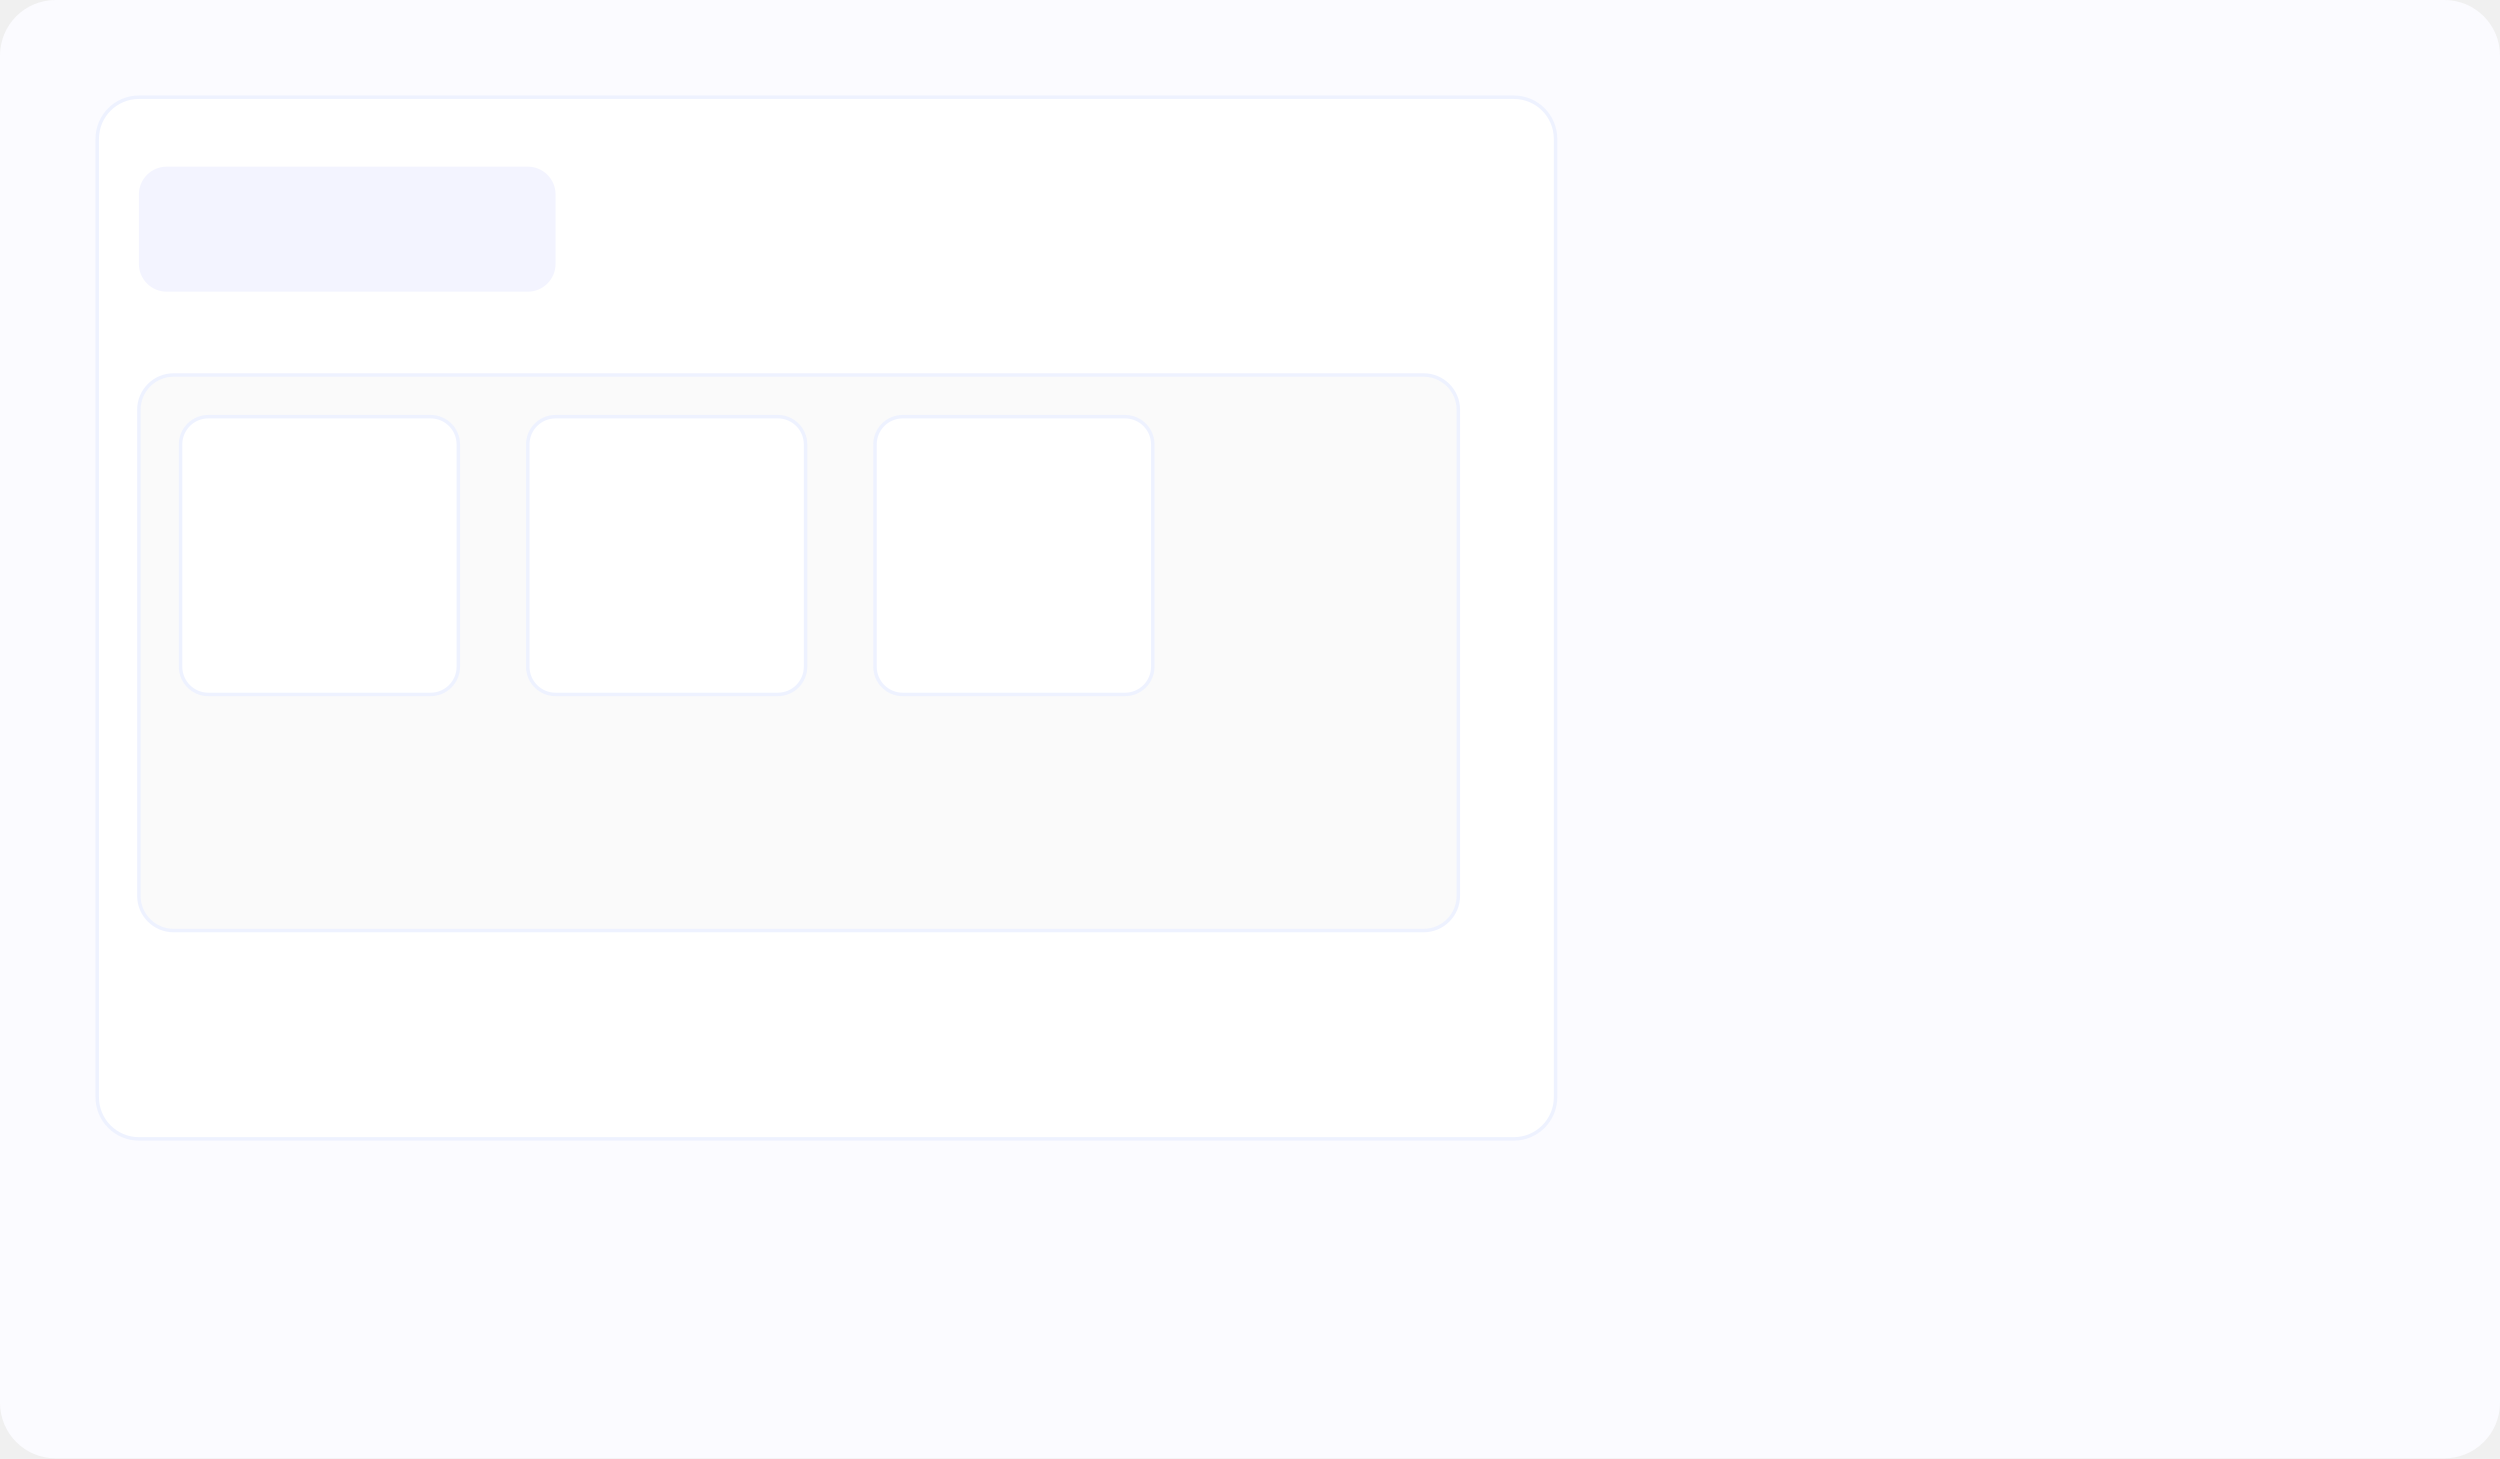
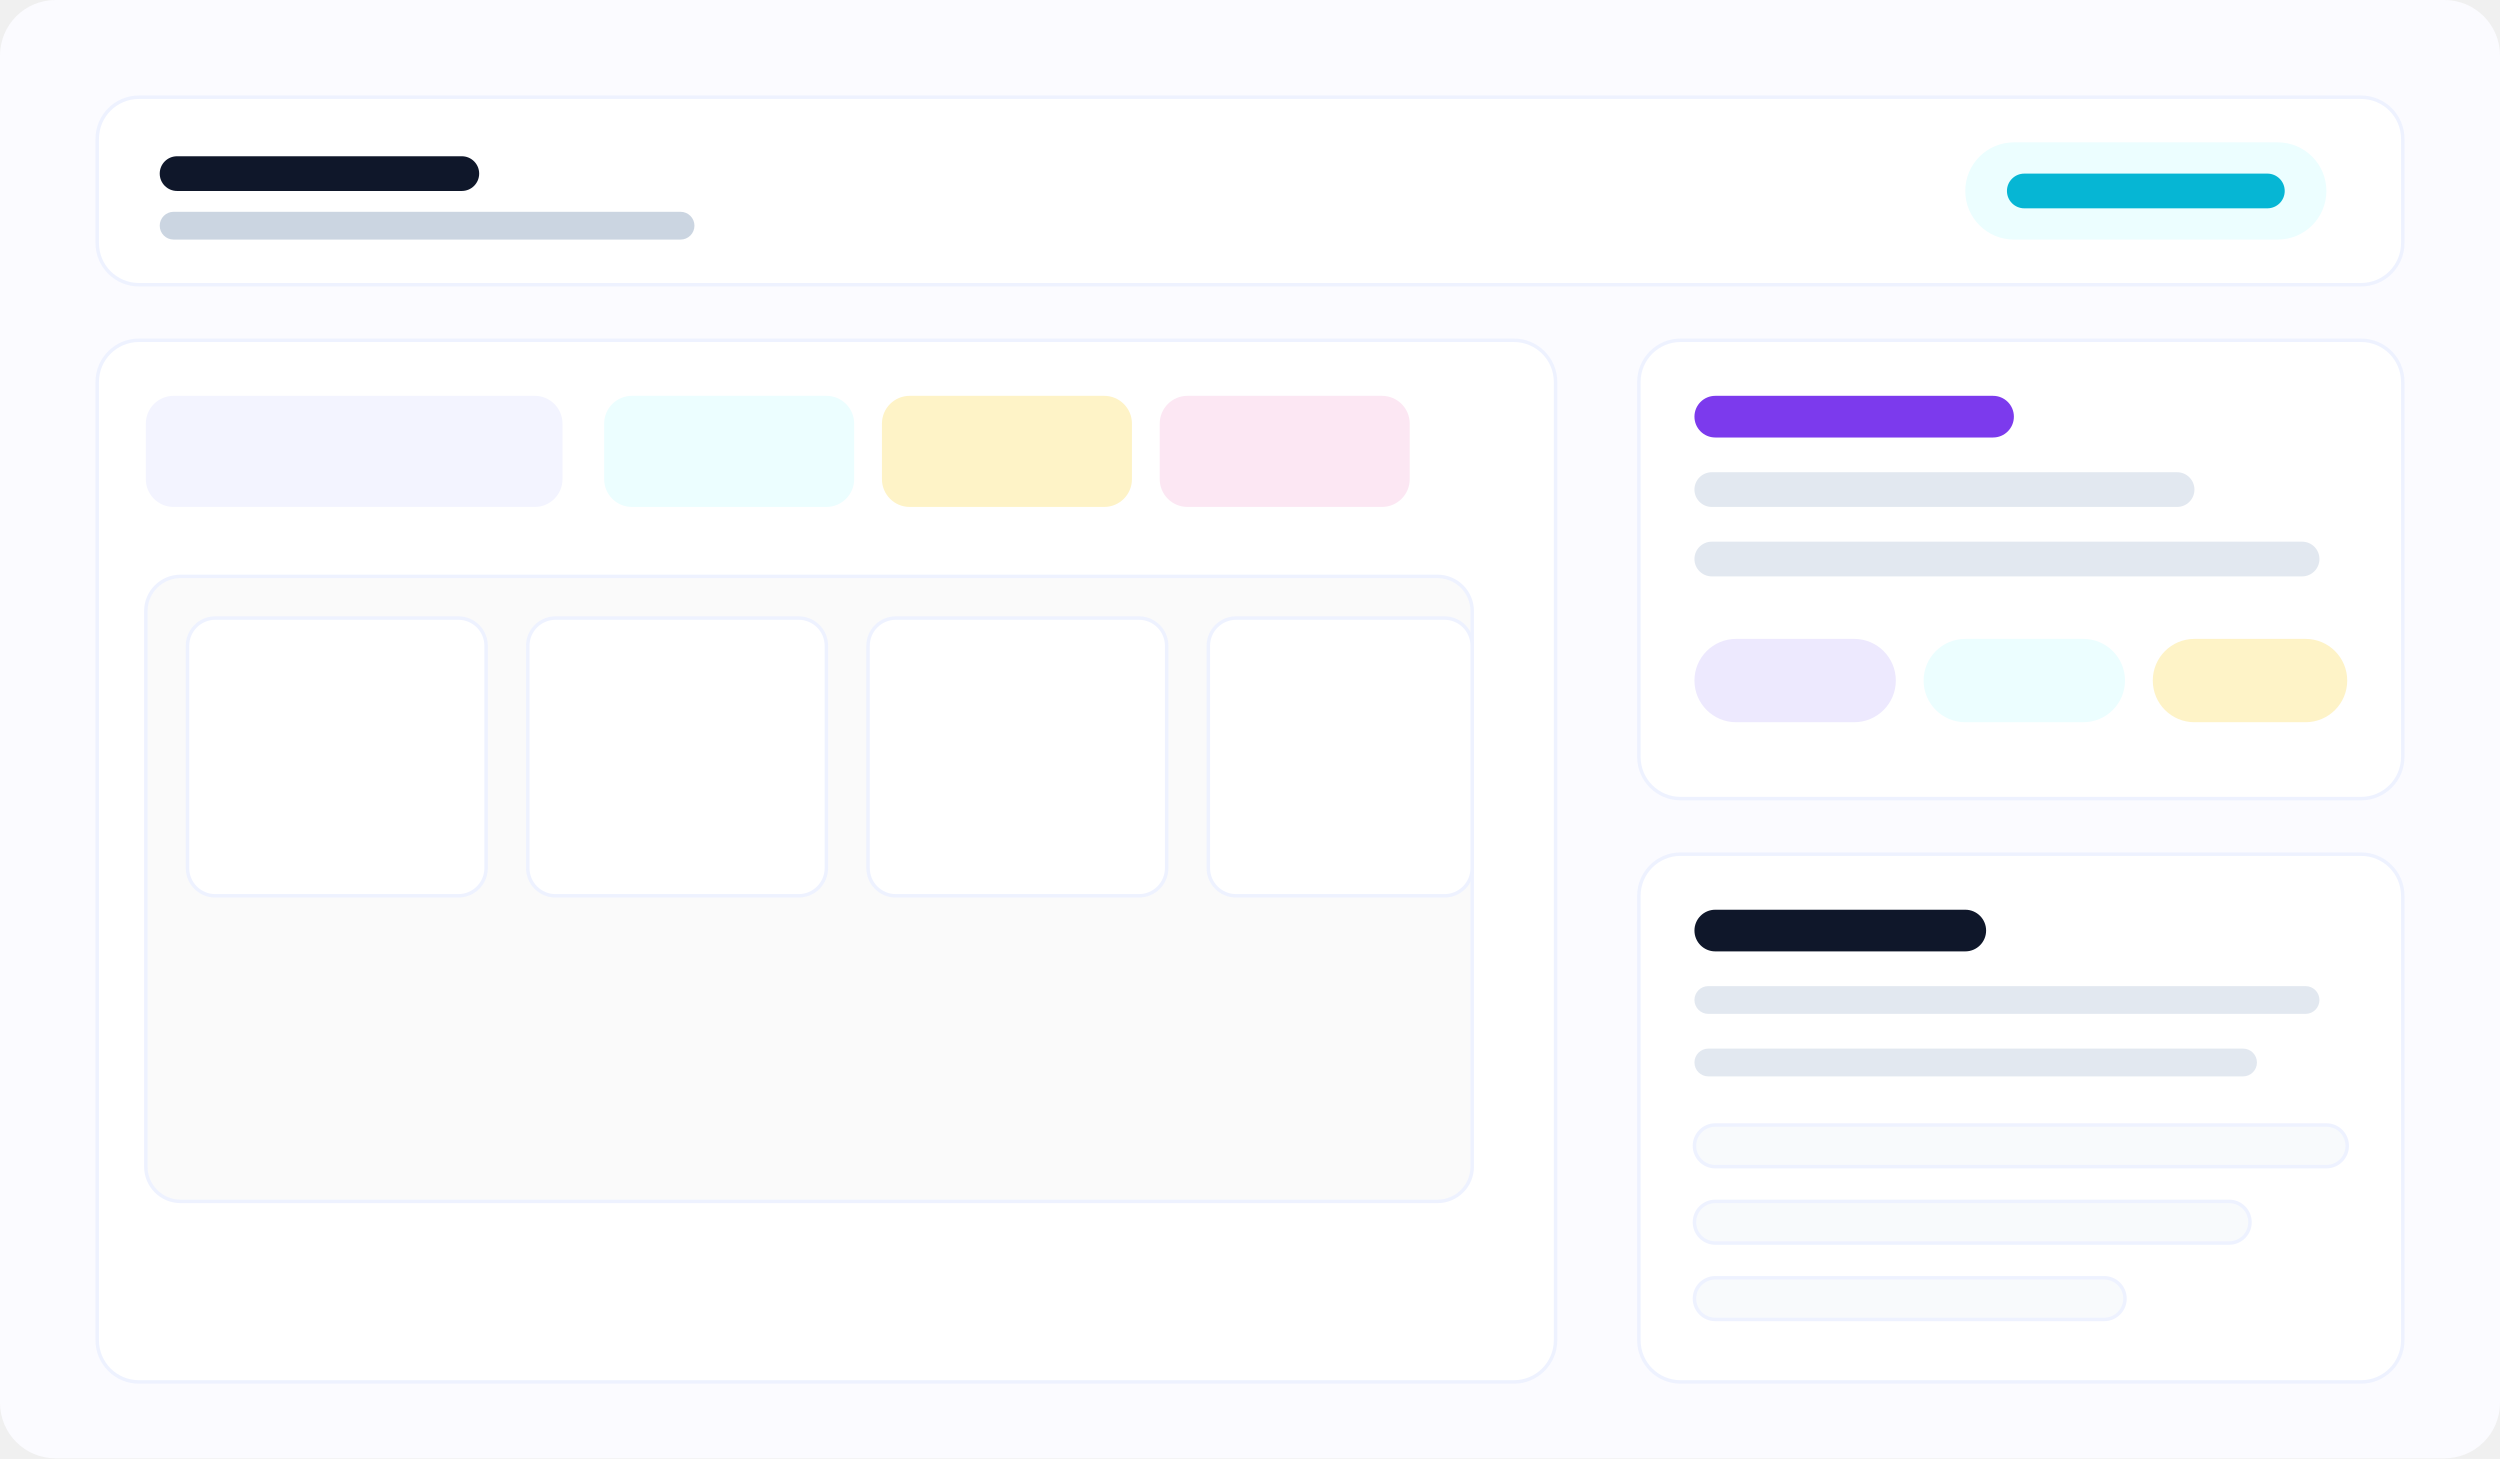
<svg xmlns="http://www.w3.org/2000/svg" viewBox="0 0 720 420" width="720" height="420">
  <rect width="720" height="420" rx="16" fill="#fbfbff" />
  <g transform="translate(28,28)">
-     <rect width="420" height="300" rx="12" fill="#fff" stroke="#eef2ff" />
-     <g transform="translate(12,20)">
-       <rect width="120" height="36" rx="8" fill="#f3f4ff" />
-       <rect y="60" width="380" height="160" rx="10" fill="#fafafa" stroke="#eef2ff" />
-       <g transform="translate(12,72)">
-         <rect width="80" height="80" rx="8" fill="#fff" stroke="#eef2ff" />
-         <rect x="100" width="80" height="80" rx="8" fill="#fff" stroke="#eef2ff" />
-         <rect x="200" width="80" height="80" rx="8" fill="#fff" stroke="#eef2ff" />
+     <rect width="664" height="54" rx="12" fill="#ffffff" stroke="#eef2ff" />
+     <rect x="18" y="17" width="92" height="10" rx="5" fill="#0f172a" />
+     <rect x="18" y="33" width="154" height="8" rx="4" fill="#cbd5e1" />
+     <rect x="538" y="13" width="104" height="28" rx="14" fill="#ecfeff" />
+     <rect x="550" y="22" width="80" height="10" rx="5" fill="#06b6d4" />
+     <rect y="70" width="420" height="300" rx="12" fill="#fff" stroke="#eef2ff" />
+     <g transform="translate(14,86)">
+       <rect width="120" height="32" rx="8" fill="#f3f4ff" />
+       <rect x="132" width="72" height="32" rx="8" fill="#ecfeff" />
+       <rect x="212" width="72" height="32" rx="8" fill="#fef3c7" />
+       <rect x="292" width="72" height="32" rx="8" fill="#fce7f3" />
+       <rect y="52" width="382" height="180" rx="10" fill="#fafafa" stroke="#eef2ff" />
+       <g transform="translate(12,64)">
+         <rect width="86" height="80" rx="8" fill="#fff" stroke="#eef2ff" />
+         <rect x="98" width="86" height="80" rx="8" fill="#fff" stroke="#eef2ff" />
+         <rect x="196" width="86" height="80" rx="8" fill="#fff" stroke="#eef2ff" />
+         <rect x="294" width="76" height="80" rx="8" fill="#fff" stroke="#eef2ff" />
      </g>
+     </g>
+     <g transform="translate(444,70)">
+       <rect width="220" height="132" rx="12" fill="#fff" stroke="#eef2ff" />
+       <rect x="16" y="16" width="92" height="12" rx="6" fill="#7c3aed" />
+       <rect x="16" y="38" width="144" height="10" rx="5" fill="#e2e8f0" />
+       <rect x="16" y="58" width="180" height="10" rx="5" fill="#e2e8f0" />
+       <rect x="16" y="86" width="58" height="24" rx="12" fill="#ede9fe" />
+       <rect x="82" y="86" width="58" height="24" rx="12" fill="#ecfeff" />
+       <rect x="148" y="86" width="56" height="24" rx="12" fill="#fef3c7" />
+     </g>
+     <g transform="translate(444,218)">
+       <rect width="220" height="152" rx="12" fill="#fff" stroke="#eef2ff" />
+       <rect x="16" y="16" width="84" height="12" rx="6" fill="#0f172a" />
+       <rect x="16" y="38" width="180" height="8" rx="4" fill="#e2e8f0" />
+       <rect x="16" y="56" width="162" height="8" rx="4" fill="#e2e8f0" />
+       <rect x="16" y="78" width="188" height="12" rx="6" fill="#f8fafc" stroke="#eef2ff" />
+       <rect x="16" y="100" width="160" height="12" rx="6" fill="#f8fafc" stroke="#eef2ff" />
+       <rect x="16" y="122" width="124" height="12" rx="6" fill="#f8fafc" stroke="#eef2ff" />
    </g>
  </g>
</svg>
